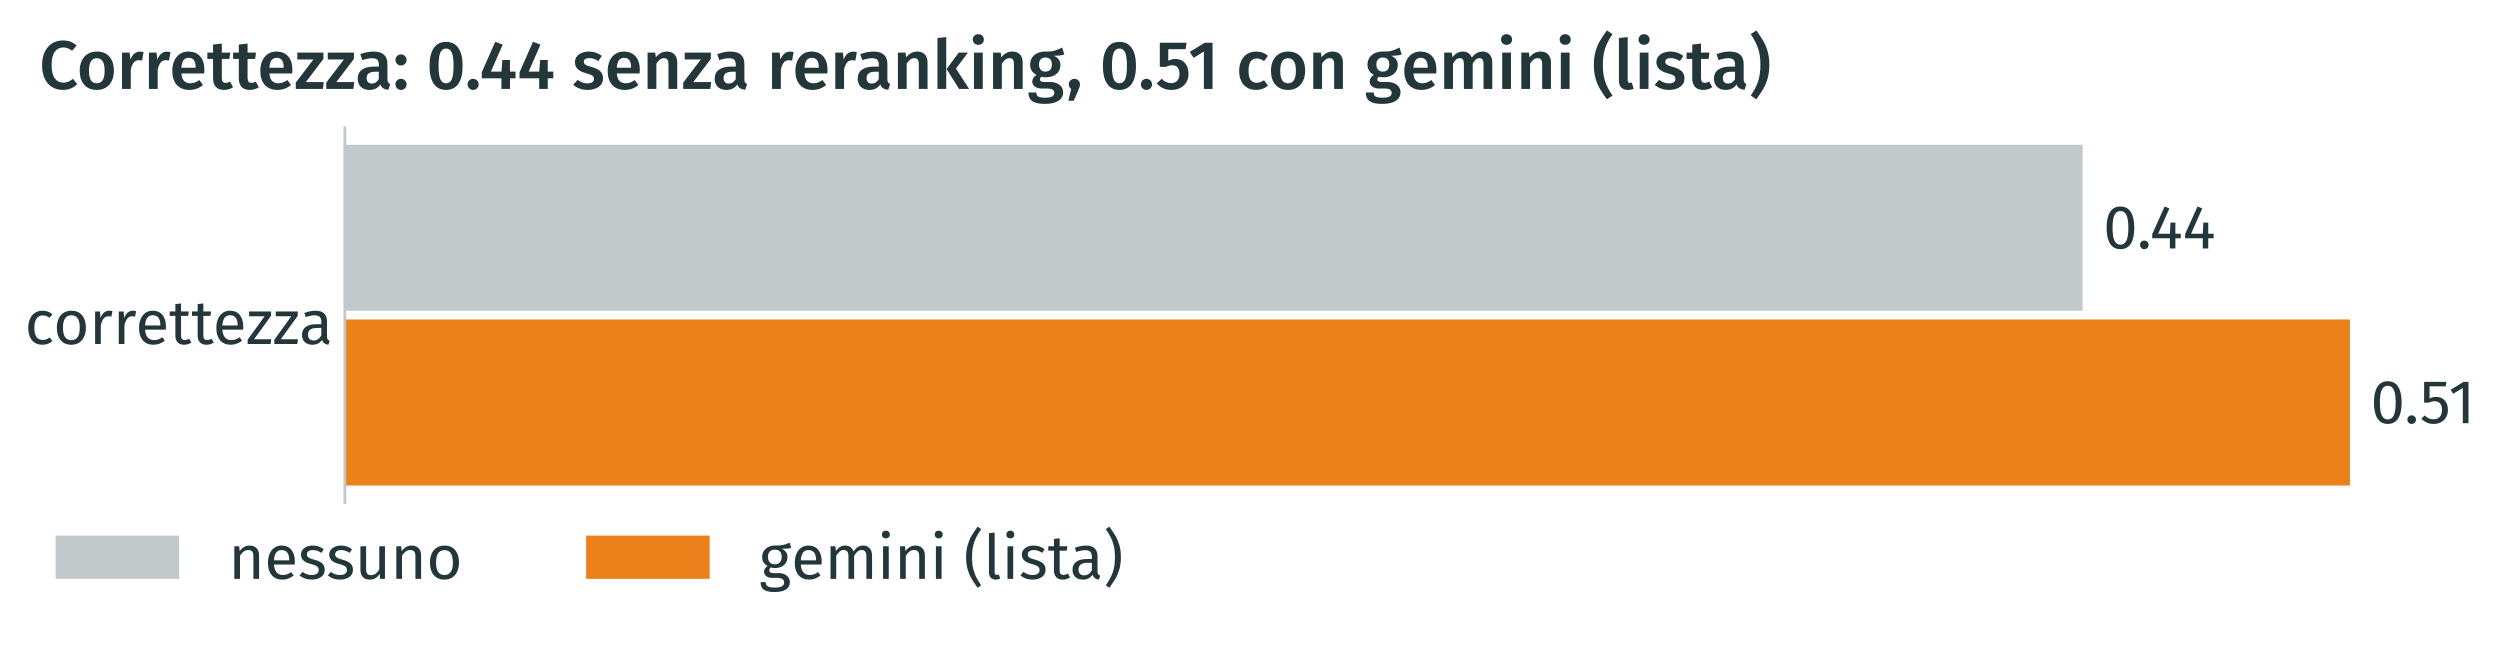
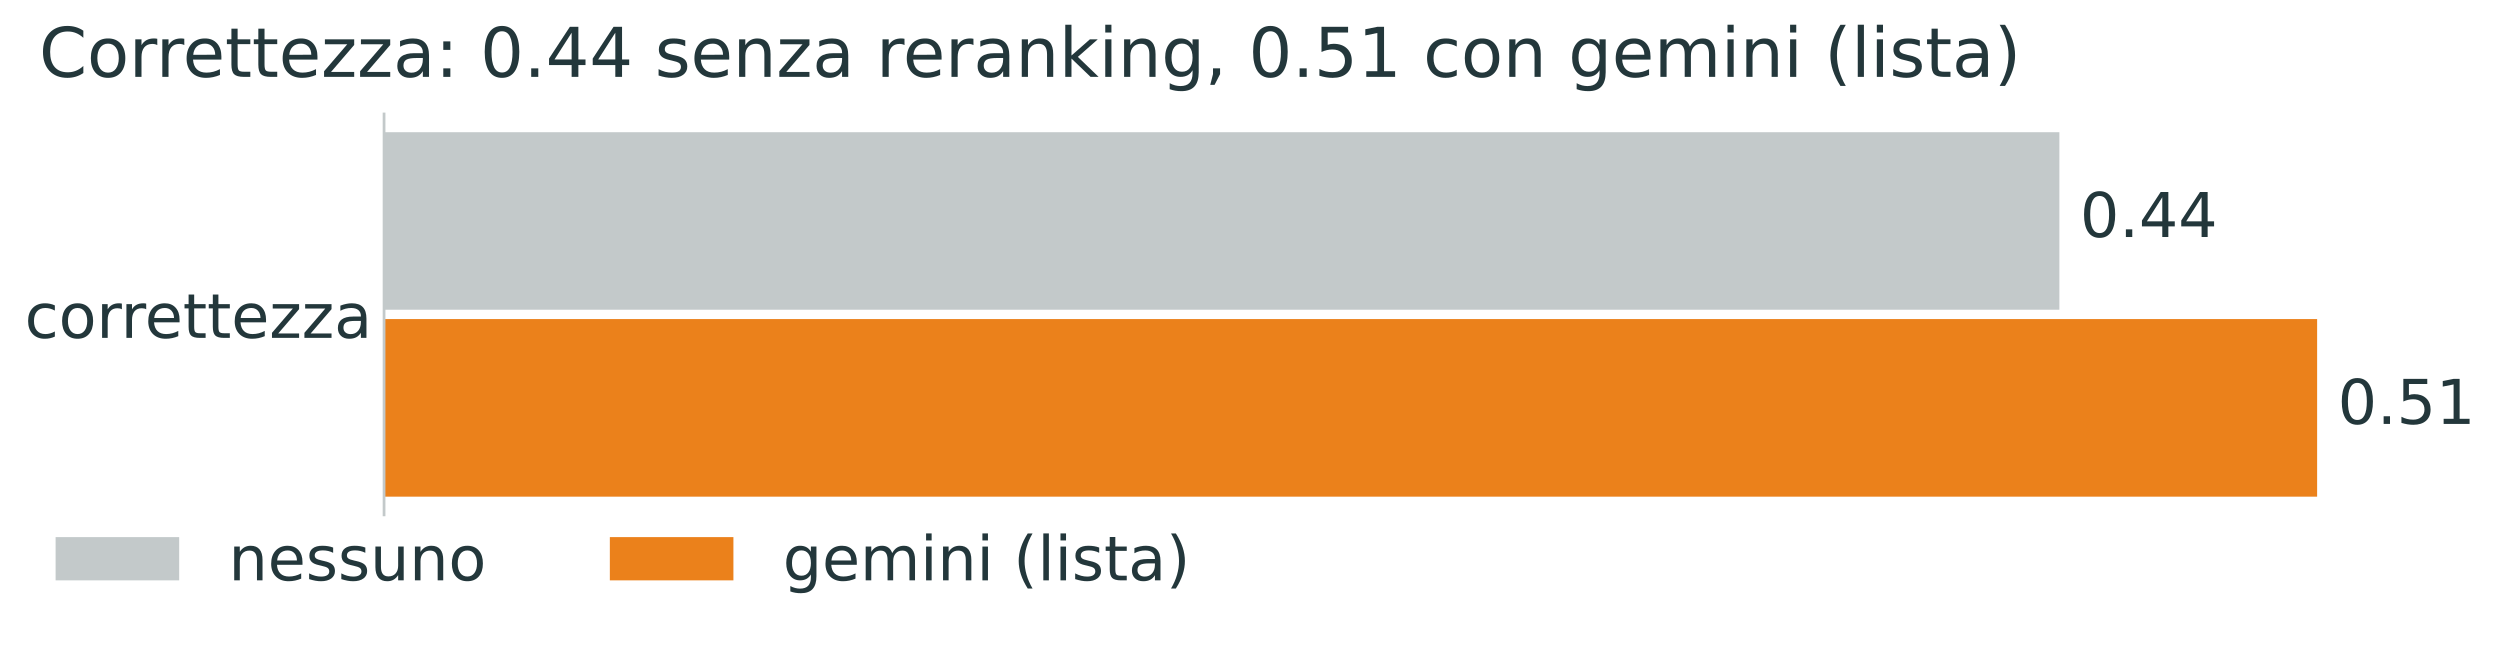
- <svg xmlns="http://www.w3.org/2000/svg" xmlns:xlink="http://www.w3.org/1999/xlink" width="728.28pt" height="189.6pt" viewBox="0 0 728.28 189.6" version="1.1">
+ <svg xmlns="http://www.w3.org/2000/svg" xmlns:xlink="http://www.w3.org/1999/xlink" width="728.327pt" height="189.6pt" viewBox="0 0 728.327 189.6" version="1.1">
  <defs>
    <style type="text/css">*{stroke-linejoin: round; stroke-linecap: butt}</style>
  </defs>
  <g id="figure_1">
    <g id="patch_1">
-       <path d="M 0 189.6  L 728.28 189.6  L 728.28 0  L 0 0  L 0 189.6  z " style="fill: none" />
+       <path d="M 0 189.6  L 728.327 189.6  L 728.327 0  L 0 0  L 0 189.6  z " style="fill: none" />
    </g>
    <g id="axes_1">
      <g id="patch_2">
-         <path d="M 100.45 146.399  L 713.779 146.399  L 713.779 37.2  L 100.45 37.2  L 100.45 146.399  z " style="fill: none" />
+         <path d="M 111.888 149.998  L 703.207 149.998  L 703.207 33.202  L 111.888 33.202  L 111.888 149.998  z " style="fill: none" />
      </g>
      <g id="patch_3">
-         <path d="M 100.45 42.164  L 606.69 42.164  L 606.69 90.527  L 100.45 90.527  z " clip-path="url(#p88e0fbfe4e)" style="fill: #c3c9ca" />
+         <path d="M 111.888 38.511  L 599.961 38.511  L 599.961 90.239  L 111.888 90.239  z " clip-path="url(#pc323a0e33f)" style="fill: #c3c9ca" />
      </g>
      <g id="patch_4">
-         <path d="M 100.45 93.072  L 684.573 93.072  L 684.573 141.435  L 100.45 141.435  z " clip-path="url(#p88e0fbfe4e)" style="fill: #eb811b" />
+         <path d="M 111.888 92.961  L 675.049 92.961  L 675.049 144.689  L 111.888 144.689  z " clip-path="url(#pc323a0e33f)" style="fill: #eb811b" />
      </g>
      <g id="matplotlib.axis_1">
        <g id="ytick_1">
          <g id="line2d_1" />
          <g id="text_1">
-             <g style="fill: #23373b" transform="translate(7.2 100.2148) scale(0.18 -0.18)">
+             <g style="fill: #23373b" transform="translate(7.2 98.43773) scale(0.18 -0.18)">
              <defs>
-                 <path id="FiraSans-Regular-18c" d="M 1837 3450  Q 2138 3450 2387 3363  Q 2637 3277 2867 3085  L 2586 2714  Q 2406 2842 2236 2902  Q 2067 2963 1862 2963  Q 1453 2963 1225 2636  Q 998 2310 998 1670  Q 998 1030 1222 726  Q 1446 422 1862 422  Q 2061 422 2227 483  Q 2394 544 2598 678  L 2867 294  Q 2406 -77 1837 -77  Q 1152 -77 758 384  Q 365 845 365 1658  Q 365 2195 544 2598  Q 723 3002 1052 3226  Q 1382 3450 1837 3450  z " transform="scale(0.015625)" />
-                 <path id="FiraSans-Regular-247" d="M 1875 3450  Q 2586 3450 2979 2976  Q 3373 2502 3373 1690  Q 3373 1165 3193 765  Q 3014 365 2675 144  Q 2336 -77 1869 -77  Q 1158 -77 761 396  Q 365 870 365 1683  Q 365 2208 544 2608  Q 723 3008 1062 3229  Q 1402 3450 1875 3450  z M 1875 2976  Q 998 2976 998 1683  Q 998 397 1869 397  Q 2739 397 2739 1690  Q 2739 2976 1875 2976  z " transform="scale(0.015625)" />
-                 <path id="FiraSans-Regular-27f" d="M 2054 3450  Q 2234 3450 2387 3411  L 2278 2835  Q 2125 2874 1984 2874  Q 1670 2874 1478 2643  Q 1286 2413 1178 1926  L 1178 0  L 589 0  L 589 3373  L 1094 3373  L 1152 2688  Q 1286 3066 1516 3258  Q 1747 3450 2054 3450  z " transform="scale(0.015625)" />
-                 <path id="FiraSans-Regular-1ab" d="M 3155 1786  Q 3155 1638 3142 1485  L 992 1485  Q 1030 928 1273 665  Q 1517 403 1901 403  Q 2144 403 2349 473  Q 2554 544 2778 698  L 3034 346  Q 2496 -77 1856 -77  Q 1152 -77 758 384  Q 365 845 365 1651  Q 365 2176 534 2582  Q 704 2989 1021 3219  Q 1338 3450 1766 3450  Q 2438 3450 2796 3008  Q 3155 2566 3155 1786  z M 2573 1958  Q 2573 2458 2374 2720  Q 2176 2982 1779 2982  Q 1056 2982 992 1920  L 2573 1920  L 2573 1958  z " transform="scale(0.015625)" />
-                 <path id="FiraSans-Regular-29d" d="M 2310 154  Q 1978 -77 1555 -77  Q 1126 -77 886 169  Q 646 416 646 883  L 646 2918  L 58 2918  L 58 3373  L 646 3373  L 646 4134  L 1235 4205  L 1235 3373  L 2035 3373  L 1971 2918  L 1235 2918  L 1235 909  Q 1235 646 1328 528  Q 1421 410 1638 410  Q 1837 410 2086 544  L 2310 154  z " transform="scale(0.015625)" />
-                 <path id="FiraSans-Regular-2f5" d="M 2586 2925  L 826 493  L 2605 493  L 2534 0  L 160 0  L 160 442  L 1914 2874  L 307 2874  L 307 3373  L 2586 3373  L 2586 2925  z " transform="scale(0.015625)" />
-                 <path id="FiraSans-Regular-15a" d="M 2848 787  Q 2848 582 2918 483  Q 2989 384 3130 333  L 2995 -77  Q 2733 -45 2573 70  Q 2413 186 2336 429  Q 1997 -77 1331 -77  Q 832 -77 544 204  Q 256 486 256 941  Q 256 1478 643 1766  Q 1030 2054 1741 2054  L 2259 2054  L 2259 2304  Q 2259 2662 2086 2816  Q 1914 2970 1555 2970  Q 1184 2970 646 2790  L 499 3219  Q 1126 3450 1664 3450  Q 2259 3450 2553 3158  Q 2848 2867 2848 2330  L 2848 787  z M 1466 365  Q 1971 365 2259 890  L 2259 1664  L 1818 1664  Q 883 1664 883 973  Q 883 672 1030 518  Q 1178 365 1466 365  z " transform="scale(0.015625)" />
+                 <path id="DejaVuSans-46" d="M 3122 3366  L 3122 2828  Q 2878 2963 2633 3030  Q 2388 3097 2138 3097  Q 1578 3097 1268 2742  Q 959 2388 959 1747  Q 959 1106 1268 751  Q 1578 397 2138 397  Q 2388 397 2633 464  Q 2878 531 3122 666  L 3122 134  Q 2881 22 2623 -34  Q 2366 -91 2075 -91  Q 1284 -91 818 406  Q 353 903 353 1747  Q 353 2603 823 3093  Q 1294 3584 2113 3584  Q 2378 3584 2631 3529  Q 2884 3475 3122 3366  z " transform="scale(0.015625)" />
+                 <path id="DejaVuSans-52" d="M 1959 3097  Q 1497 3097 1228 2736  Q 959 2375 959 1747  Q 959 1119 1226 758  Q 1494 397 1959 397  Q 2419 397 2687 759  Q 2956 1122 2956 1747  Q 2956 2369 2687 2733  Q 2419 3097 1959 3097  z M 1959 3584  Q 2709 3584 3137 3096  Q 3566 2609 3566 1747  Q 3566 888 3137 398  Q 2709 -91 1959 -91  Q 1206 -91 779 398  Q 353 888 353 1747  Q 353 2609 779 3096  Q 1206 3584 1959 3584  z " transform="scale(0.015625)" />
+                 <path id="DejaVuSans-55" d="M 2631 2963  Q 2534 3019 2420 3045  Q 2306 3072 2169 3072  Q 1681 3072 1420 2755  Q 1159 2438 1159 1844  L 1159 0  L 581 0  L 581 3500  L 1159 3500  L 1159 2956  Q 1341 3275 1631 3429  Q 1922 3584 2338 3584  Q 2397 3584 2469 3576  Q 2541 3569 2628 3553  L 2631 2963  z " transform="scale(0.015625)" />
+                 <path id="DejaVuSans-48" d="M 3597 1894  L 3597 1613  L 953 1613  Q 991 1019 1311 708  Q 1631 397 2203 397  Q 2534 397 2845 478  Q 3156 559 3463 722  L 3463 178  Q 3153 47 2828 -22  Q 2503 -91 2169 -91  Q 1331 -91 842 396  Q 353 884 353 1716  Q 353 2575 817 3079  Q 1281 3584 2069 3584  Q 2775 3584 3186 3129  Q 3597 2675 3597 1894  z M 3022 2063  Q 3016 2534 2758 2815  Q 2500 3097 2075 3097  Q 1594 3097 1305 2825  Q 1016 2553 972 2059  L 3022 2063  z " transform="scale(0.015625)" />
+                 <path id="DejaVuSans-57" d="M 1172 4494  L 1172 3500  L 2356 3500  L 2356 3053  L 1172 3053  L 1172 1153  Q 1172 725 1289 603  Q 1406 481 1766 481  L 2356 481  L 2356 0  L 1766 0  Q 1100 0 847 248  Q 594 497 594 1153  L 594 3053  L 172 3053  L 172 3500  L 594 3500  L 594 4494  L 1172 4494  z " transform="scale(0.015625)" />
+                 <path id="DejaVuSans-5d" d="M 353 3500  L 3084 3500  L 3084 2975  L 922 459  L 3084 459  L 3084 0  L 275 0  L 275 525  L 2438 3041  L 353 3041  L 353 3500  z " transform="scale(0.015625)" />
+                 <path id="DejaVuSans-44" d="M 2194 1759  Q 1497 1759 1228 1600  Q 959 1441 959 1056  Q 959 750 1161 570  Q 1363 391 1709 391  Q 2188 391 2477 730  Q 2766 1069 2766 1631  L 2766 1759  L 2194 1759  z M 3341 1997  L 3341 0  L 2766 0  L 2766 531  Q 2569 213 2275 61  Q 1981 -91 1556 -91  Q 1019 -91 701 211  Q 384 513 384 1019  Q 384 1609 779 1909  Q 1175 2209 1959 2209  L 2766 2209  L 2766 2266  Q 2766 2663 2505 2880  Q 2244 3097 1772 3097  Q 1472 3097 1187 3025  Q 903 2953 641 2809  L 641 3341  Q 956 3463 1253 3523  Q 1550 3584 1831 3584  Q 2591 3584 2966 3190  Q 3341 2797 3341 1997  z " transform="scale(0.015625)" />
              </defs>
-               <use xlink:href="#FiraSans-Regular-18c" />
-               <use xlink:href="#FiraSans-Regular-247" transform="translate(46.29688 0)" />
-               <use xlink:href="#FiraSans-Regular-27f" transform="translate(104.7031 0)" />
-               <use xlink:href="#FiraSans-Regular-27f" transform="translate(143 0)" />
-               <use xlink:href="#FiraSans-Regular-1ab" transform="translate(179.2969 0)" />
-               <use xlink:href="#FiraSans-Regular-29d" transform="translate(233.7031 0)" />
-               <use xlink:href="#FiraSans-Regular-29d" transform="translate(269.7969 0)" />
-               <use xlink:href="#FiraSans-Regular-1ab" transform="translate(304.3906 0)" />
-               <use xlink:href="#FiraSans-Regular-2f5" transform="translate(358.2969 0)" />
-               <use xlink:href="#FiraSans-Regular-2f5" transform="translate(401.5 0)" />
-               <use xlink:href="#FiraSans-Regular-15a" transform="translate(444.7031 0)" />
+               <use xlink:href="#DejaVuSans-46" />
+               <use xlink:href="#DejaVuSans-52" transform="translate(54.98438 0)" />
+               <use xlink:href="#DejaVuSans-55" transform="translate(116.1719 0)" />
+               <use xlink:href="#DejaVuSans-55" transform="translate(155.5312 0)" />
+               <use xlink:href="#DejaVuSans-48" transform="translate(194.4375 0)" />
+               <use xlink:href="#DejaVuSans-57" transform="translate(255.9688 0)" />
+               <use xlink:href="#DejaVuSans-57" transform="translate(295.1719 0)" />
+               <use xlink:href="#DejaVuSans-48" transform="translate(334.375 0)" />
+               <use xlink:href="#DejaVuSans-5d" transform="translate(395.9062 0)" />
+               <use xlink:href="#DejaVuSans-5d" transform="translate(448.3906 0)" />
+               <use xlink:href="#DejaVuSans-44" transform="translate(500.875 0)" />
            </g>
          </g>
        </g>
      </g>
      <g id="patch_5">
-         <path d="M 100.45 146.399  L 100.45 37.2  " style="fill: none; stroke: #c3c9ca; stroke-width: 0.8; stroke-linejoin: miter; stroke-linecap: square" />
+         <path d="M 111.888 149.998  L 111.888 33.202  " style="fill: none; stroke: #c3c9ca; stroke-width: 0.8; stroke-linejoin: miter; stroke-linecap: square" />
      </g>
      <g id="text_2">
-         <g style="fill: #23373b" transform="translate(612.6895 72.37555) scale(0.18 -0.18)">
+         <g style="fill: #23373b" transform="translate(605.9611 69.05054) scale(0.18 -0.18)">
          <defs>
-             <path id="FiraSans-Regular-874" d="M 1786 4346  Q 2496 4346 2857 3779  Q 3219 3213 3219 2138  Q 3219 1062 2857 492  Q 2496 -77 1786 -77  Q 1075 -77 713 492  Q 352 1062 352 2138  Q 352 3213 713 3779  Q 1075 4346 1786 4346  z M 1786 3878  Q 1370 3878 1168 3468  Q 966 3059 966 2138  Q 966 1216 1168 803  Q 1370 390 1786 390  Q 2195 390 2400 803  Q 2605 1216 2605 2138  Q 2605 3053 2400 3465  Q 2195 3878 1786 3878  z " transform="scale(0.015625)" />
-             <path id="FiraSans-Regular-8d9" d="M 762 813  Q 954 813 1082 685  Q 1210 557 1210 371  Q 1210 186 1082 54  Q 954 -77 762 -77  Q 576 -77 448 54  Q 320 186 320 371  Q 320 557 448 685  Q 576 813 762 813  z " transform="scale(0.015625)" />
-             <path id="FiraSans-Regular-888" d="M 3213 1056  L 2656 1056  L 2656 0  L 2086 0  L 2086 1056  L 256 1056  L 256 1478  L 1542 4346  L 2035 4141  L 877 1523  L 2093 1523  L 2144 2675  L 2656 2675  L 2656 1523  L 3213 1523  L 3213 1056  z " transform="scale(0.015625)" />
+             <path id="DejaVuSans-13" d="M 2034 4250  Q 1547 4250 1301 3770  Q 1056 3291 1056 2328  Q 1056 1369 1301 889  Q 1547 409 2034 409  Q 2525 409 2770 889  Q 3016 1369 3016 2328  Q 3016 3291 2770 3770  Q 2525 4250 2034 4250  z M 2034 4750  Q 2819 4750 3233 4129  Q 3647 3509 3647 2328  Q 3647 1150 3233 529  Q 2819 -91 2034 -91  Q 1250 -91 836 529  Q 422 1150 422 2328  Q 422 3509 836 4129  Q 1250 4750 2034 4750  z " transform="scale(0.015625)" />
+             <path id="DejaVuSans-11" d="M 684 794  L 1344 794  L 1344 0  L 684 0  L 684 794  z " transform="scale(0.015625)" />
+             <path id="DejaVuSans-17" d="M 2419 4116  L 825 1625  L 2419 1625  L 2419 4116  z M 2253 4666  L 3047 4666  L 3047 1625  L 3713 1625  L 3713 1100  L 3047 1100  L 3047 0  L 2419 0  L 2419 1100  L 313 1100  L 313 1709  L 2253 4666  z " transform="scale(0.015625)" />
          </defs>
-           <use xlink:href="#FiraSans-Regular-874" />
-           <use xlink:href="#FiraSans-Regular-8d9" transform="translate(54.59375 0)" />
-           <use xlink:href="#FiraSans-Regular-888" transform="translate(75.29688 0)" />
-           <use xlink:href="#FiraSans-Regular-888" transform="translate(128.5 0)" />
+           <use xlink:href="#DejaVuSans-13" />
+           <use xlink:href="#DejaVuSans-11" transform="translate(63.625 0)" />
+           <use xlink:href="#DejaVuSans-17" transform="translate(95.40625 0)" />
+           <use xlink:href="#DejaVuSans-17" transform="translate(159.0312 0)" />
        </g>
      </g>
      <g id="text_3">
-         <g style="fill: #23373b" transform="translate(690.5726 123.284) scale(0.18 -0.18)">
+         <g style="fill: #23373b" transform="translate(681.0493 123.5007) scale(0.18 -0.18)">
          <defs>
-             <path id="FiraSans-Regular-88c" d="M 2688 3821  L 1018 3821  L 1018 2560  Q 1344 2726 1702 2726  Q 2253 2726 2585 2364  Q 2918 2003 2918 1370  Q 2918 947 2732 617  Q 2547 288 2211 105  Q 1875 -77 1434 -77  Q 1043 -77 736 60  Q 429 198 166 467  L 512 806  Q 717 602 934 502  Q 1152 403 1427 403  Q 1837 403 2070 659  Q 2304 915 2304 1382  Q 2304 1850 2093 2061  Q 1882 2272 1523 2272  Q 1357 2272 1216 2237  Q 1075 2202 915 2125  L 454 2125  L 454 4282  L 2771 4282  L 2688 3821  z " transform="scale(0.015625)" />
-             <path id="FiraSans-Regular-87c" d="M 2067 0  L 1478 0  L 1478 3654  L 480 3046  L 224 3462  L 1549 4282  L 2067 4282  L 2067 0  z " transform="scale(0.015625)" />
+             <path id="DejaVuSans-18" d="M 691 4666  L 3169 4666  L 3169 4134  L 1269 4134  L 1269 2991  Q 1406 3038 1543 3061  Q 1681 3084 1819 3084  Q 2600 3084 3056 2656  Q 3513 2228 3513 1497  Q 3513 744 3044 326  Q 2575 -91 1722 -91  Q 1428 -91 1123 -41  Q 819 9 494 109  L 494 744  Q 775 591 1075 516  Q 1375 441 1709 441  Q 2250 441 2565 725  Q 2881 1009 2881 1497  Q 2881 1984 2565 2268  Q 2250 2553 1709 2553  Q 1456 2553 1204 2497  Q 953 2441 691 2322  L 691 4666  z " transform="scale(0.015625)" />
+             <path id="DejaVuSans-14" d="M 794 531  L 1825 531  L 1825 4091  L 703 3866  L 703 4441  L 1819 4666  L 2450 4666  L 2450 531  L 3481 531  L 3481 0  L 794 0  L 794 531  z " transform="scale(0.015625)" />
          </defs>
-           <use xlink:href="#FiraSans-Regular-874" />
-           <use xlink:href="#FiraSans-Regular-8d9" transform="translate(54.59375 0)" />
-           <use xlink:href="#FiraSans-Regular-88c" transform="translate(79.59375 0)" />
-           <use xlink:href="#FiraSans-Regular-87c" transform="translate(126.1875 0)" />
+           <use xlink:href="#DejaVuSans-13" />
+           <use xlink:href="#DejaVuSans-11" transform="translate(63.625 0)" />
+           <use xlink:href="#DejaVuSans-18" transform="translate(95.40625 0)" />
+           <use xlink:href="#DejaVuSans-14" transform="translate(159.0312 0)" />
        </g>
      </g>
    </g>
    <g id="text_4">
-       <g style="fill: #23373b" transform="translate(11.39976 25.9) scale(0.2 -0.2)">
+       <g style="fill: #23373b" transform="translate(11.39976 22.39688) scale(0.2 -0.2)">
        <defs>
-           <path id="FiraSans-Medium-2f" d="M 2208 4518  Q 2611 4518 2912 4403  Q 3213 4288 3501 4051  L 3072 3552  Q 2682 3866 2253 3866  Q 1760 3866 1462 3469  Q 1165 3072 1165 2221  Q 1165 1389 1459 985  Q 1754 582 2253 582  Q 2515 582 2720 675  Q 2925 768 3155 941  L 3552 442  Q 3328 211 2985 57  Q 2643 -96 2221 -96  Q 1645 -96 1203 173  Q 762 442 518 963  Q 275 1485 275 2221  Q 275 2944 528 3462  Q 781 3981 1219 4249  Q 1658 4518 2208 4518  z " transform="scale(0.015625)" />
-           <path id="FiraSans-Medium-247" d="M 1875 3482  Q 2624 3482 3043 3005  Q 3462 2528 3462 1696  Q 3462 1165 3270 758  Q 3078 352 2720 128  Q 2362 -96 1869 -96  Q 1120 -96 697 381  Q 275 858 275 1696  Q 275 2227 467 2630  Q 659 3034 1020 3258  Q 1382 3482 1875 3482  z M 1875 2861  Q 1139 2861 1139 1696  Q 1139 1094 1321 809  Q 1504 525 1869 525  Q 2234 525 2416 813  Q 2598 1101 2598 1696  Q 2598 2291 2416 2576  Q 2234 2861 1875 2861  z " transform="scale(0.015625)" />
-           <path id="FiraSans-Medium-27f" d="M 2150 3475  Q 2336 3475 2490 3430  L 2349 2637  Q 2195 2675 2048 2675  Q 1747 2675 1574 2460  Q 1402 2246 1299 1805  L 1299 0  L 480 0  L 480 3386  L 1190 3386  L 1267 2720  Q 1389 3085 1619 3280  Q 1850 3475 2150 3475  z " transform="scale(0.015625)" />
-           <path id="FiraSans-Medium-1ab" d="M 3270 1773  Q 3270 1709 3251 1440  L 1126 1440  Q 1165 947 1382 736  Q 1600 525 1958 525  Q 2182 525 2380 598  Q 2579 672 2803 826  L 3142 358  Q 2579 -96 1888 -96  Q 1114 -96 694 377  Q 275 851 275 1670  Q 275 2189 454 2601  Q 634 3014 973 3248  Q 1312 3482 1779 3482  Q 2490 3482 2880 3030  Q 3270 2579 3270 1773  z M 2458 2010  Q 2458 2899 1798 2899  Q 1498 2899 1328 2678  Q 1158 2458 1126 1971  L 2458 1971  L 2458 2010  z " transform="scale(0.015625)" />
-           <path id="FiraSans-Medium-29d" d="M 2432 160  Q 2253 32 2032 -32  Q 1811 -96 1581 -96  Q 1082 -90 822 188  Q 563 467 563 1011  L 563 2797  L 32 2797  L 32 3386  L 563 3386  L 563 4134  L 1382 4230  L 1382 3386  L 2170 3386  L 2086 2797  L 1382 2797  L 1382 1030  Q 1382 781 1468 672  Q 1555 563 1741 563  Q 1926 563 2144 685  L 2432 160  z " transform="scale(0.015625)" />
-           <path id="FiraSans-Medium-2f5" d="M 2694 2797  L 1056 640  L 2726 640  L 2643 0  L 115 0  L 115 589  L 1760 2746  L 256 2746  L 256 3386  L 2694 3386  L 2694 2797  z " transform="scale(0.015625)" />
-           <path id="FiraSans-Medium-15a" d="M 2976 896  Q 2976 698 3037 605  Q 3098 512 3232 461  L 3059 -83  Q 2765 -58 2585 57  Q 2406 173 2310 416  Q 1971 -96 1293 -96  Q 794 -96 499 192  Q 205 480 205 947  Q 205 1498 601 1789  Q 998 2080 1741 2080  L 2170 2080  L 2170 2272  Q 2170 2598 2019 2729  Q 1869 2861 1536 2861  Q 1171 2861 634 2682  L 448 3238  Q 1082 3482 1670 3482  Q 2976 3482 2976 2317  L 2976 896  z M 1517 499  Q 1933 499 2170 915  L 2170 1600  L 1830 1600  Q 1037 1600 1037 1011  Q 1037 768 1158 633  Q 1280 499 1517 499  z " transform="scale(0.015625)" />
-           <path id="FiraSans-Medium-8db" d="M 762 941  Q 979 941 1132 790  Q 1286 640 1286 422  Q 1286 211 1132 57  Q 979 -96 762 -96  Q 550 -96 400 57  Q 250 211 250 422  Q 250 640 397 790  Q 544 941 762 941  z M 762 3219  Q 979 3219 1132 3068  Q 1286 2918 1286 2700  Q 1286 2489 1132 2335  Q 979 2182 762 2182  Q 550 2182 400 2335  Q 250 2489 250 2700  Q 250 2918 397 3068  Q 544 3219 762 3219  z " transform="scale(0.015625)" />
-           <path id="FiraSans-Medium-3" transform="scale(0.015625)" />
-           <path id="FiraSans-Medium-874" d="M 1830 4384  Q 2586 4384 2979 3808  Q 3373 3232 3373 2150  Q 3373 1062 2979 483  Q 2586 -96 1830 -96  Q 1075 -96 681 483  Q 288 1062 288 2150  Q 288 3232 681 3808  Q 1075 4384 1830 4384  z M 1830 3763  Q 1466 3763 1299 3395  Q 1133 3027 1133 2150  Q 1133 1267 1299 896  Q 1466 525 1830 525  Q 2195 525 2361 893  Q 2528 1261 2528 2150  Q 2528 3034 2361 3398  Q 2195 3763 1830 3763  z " transform="scale(0.015625)" />
-           <path id="FiraSans-Medium-8d9" d="M 762 941  Q 979 941 1132 790  Q 1286 640 1286 422  Q 1286 211 1132 57  Q 979 -96 762 -96  Q 550 -96 400 57  Q 250 211 250 422  Q 250 640 397 790  Q 544 941 762 941  z " transform="scale(0.015625)" />
-           <path id="FiraSans-Medium-888" d="M 3360 986  L 2842 986  L 2842 0  L 2042 0  L 2042 986  L 211 986  L 211 1549  L 1466 4390  L 2163 4128  L 1062 1613  L 2048 1613  L 2131 2694  L 2842 2694  L 2842 1613  L 3360 1613  L 3360 986  z " transform="scale(0.015625)" />
-           <path id="FiraSans-Medium-28f" d="M 1562 3482  Q 2246 3482 2765 3078  L 2445 2598  Q 2010 2874 1594 2874  Q 1350 2874 1216 2781  Q 1082 2688 1082 2534  Q 1082 2419 1139 2342  Q 1197 2266 1347 2198  Q 1498 2131 1792 2048  Q 2342 1901 2608 1657  Q 2874 1414 2874 979  Q 2874 474 2464 189  Q 2054 -96 1446 -96  Q 1030 -96 688 32  Q 346 160 96 384  L 506 845  Q 947 512 1427 512  Q 1702 512 1865 621  Q 2029 730 2029 922  Q 2029 1069 1968 1155  Q 1907 1242 1750 1309  Q 1594 1376 1261 1472  Q 742 1613 499 1865  Q 256 2118 256 2496  Q 256 2778 419 3002  Q 582 3226 880 3354  Q 1178 3482 1562 3482  z " transform="scale(0.015625)" />
-           <path id="FiraSans-Medium-236" d="M 2285 3482  Q 2739 3482 2992 3210  Q 3245 2938 3245 2451  L 3245 0  L 2426 0  L 2426 2323  Q 2426 2624 2320 2745  Q 2214 2867 2010 2867  Q 1798 2867 1628 2736  Q 1459 2605 1299 2355  L 1299 0  L 480 0  L 480 3386  L 1190 3386  L 1254 2944  Q 1670 3482 2285 3482  z " transform="scale(0.015625)" />
-           <path id="FiraSans-Medium-218" d="M 1299 0  L 480 0  L 480 4742  L 1299 4832  L 1299 0  z M 2202 1894  L 3437 0  L 2496 0  L 1331 1850  L 2464 3386  L 3328 3386  L 2202 1894  z " transform="scale(0.015625)" />
-           <path id="FiraSans-Medium-1f9" d="M 883 5101  Q 1114 5101 1258 4957  Q 1402 4813 1402 4602  Q 1402 4390 1258 4249  Q 1114 4109 883 4109  Q 659 4109 515 4249  Q 371 4390 371 4602  Q 371 4813 515 4957  Q 659 5101 883 5101  z M 1299 0  L 480 0  L 480 3386  L 1299 3386  L 1299 0  z " transform="scale(0.015625)" />
-           <path id="FiraSans-Medium-1d9" d="M 3437 3206  Q 3110 3091 2458 3091  Q 2771 2950 2921 2742  Q 3072 2534 3072 2221  Q 3072 1888 2909 1632  Q 2746 1376 2435 1229  Q 2125 1082 1709 1082  Q 1478 1082 1306 1133  Q 1165 1037 1165 883  Q 1165 646 1574 646  L 2093 646  Q 2464 646 2742 524  Q 3021 403 3174 182  Q 3328 -38 3328 -314  Q 3328 -826 2893 -1110  Q 2458 -1395 1638 -1395  Q 1050 -1395 714 -1273  Q 378 -1152 237 -921  Q 96 -691 96 -333  L 832 -333  Q 832 -512 899 -614  Q 966 -717 1142 -768  Q 1318 -819 1651 -819  Q 2118 -819 2310 -704  Q 2502 -589 2502 -371  Q 2502 -179 2355 -73  Q 2208 32 1926 32  L 1414 32  Q 934 32 691 217  Q 448 403 448 685  Q 448 864 553 1030  Q 659 1197 845 1312  Q 538 1472 394 1705  Q 250 1939 250 2266  Q 250 2630 429 2905  Q 608 3181 925 3331  Q 1242 3482 1651 3482  Q 2189 3469 2518 3561  Q 2848 3654 3232 3859  L 3437 3206  z M 1664 2925  Q 1389 2925 1232 2749  Q 1075 2573 1075 2278  Q 1075 1971 1235 1792  Q 1395 1613 1677 1613  Q 1971 1613 2124 1789  Q 2278 1965 2278 2285  Q 2278 2925 1664 2925  z " transform="scale(0.015625)" />
-           <path id="FiraSans-Medium-8da" d="M 762 941  Q 986 941 1136 793  Q 1286 646 1286 422  Q 1286 301 1248 173  Q 1210 45 1120 -154  L 704 -1101  L 205 -1101  L 467 0  Q 250 147 250 429  Q 250 646 397 793  Q 544 941 762 941  z " transform="scale(0.015625)" />
-           <path id="FiraSans-Medium-88c" d="M 2810 3699  L 1197 3699  L 1197 2630  Q 1517 2790 1850 2790  Q 2208 2790 2489 2624  Q 2771 2458 2928 2144  Q 3085 1830 3085 1402  Q 3085 960 2886 621  Q 2688 282 2323 93  Q 1958 -96 1478 -96  Q 1050 -96 720 61  Q 390 218 122 512  L 589 947  Q 960 538 1459 538  Q 1824 538 2032 762  Q 2240 986 2240 1402  Q 2240 2202 1549 2202  Q 1402 2202 1274 2166  Q 1146 2131 992 2054  L 410 2054  L 410 4307  L 2906 4307  L 2810 3699  z " transform="scale(0.015625)" />
-           <path id="FiraSans-Medium-87c" d="M 2272 0  L 1466 0  L 1466 3482  L 506 2899  L 147 3450  L 1549 4307  L 2272 4307  L 2272 0  z " transform="scale(0.015625)" />
-           <path id="FiraSans-Medium-18c" d="M 1856 3482  Q 2189 3482 2454 3386  Q 2720 3290 2957 3085  L 2592 2592  Q 2419 2720 2259 2777  Q 2099 2835 1907 2835  Q 1146 2835 1146 1677  Q 1146 1088 1344 829  Q 1542 570 1907 570  Q 2086 570 2236 627  Q 2387 685 2592 813  L 2957 294  Q 2477 -96 1862 -96  Q 1376 -96 1017 118  Q 659 333 467 729  Q 275 1126 275 1664  Q 275 2202 467 2614  Q 659 3027 1017 3254  Q 1376 3482 1856 3482  z " transform="scale(0.015625)" />
-           <path id="FiraSans-Medium-230" d="M 4070 3482  Q 4480 3482 4723 3203  Q 4966 2925 4966 2451  L 4966 0  L 4147 0  L 4147 2323  Q 4147 2867 3776 2867  Q 3578 2867 3434 2742  Q 3290 2618 3136 2355  L 3136 0  L 2317 0  L 2317 2323  Q 2317 2867 1946 2867  Q 1741 2867 1597 2742  Q 1453 2618 1299 2355  L 1299 0  L 480 0  L 480 3386  L 1190 3386  L 1254 2944  Q 1638 3482 2234 3482  Q 2528 3482 2742 3331  Q 2957 3181 3053 2912  Q 3258 3187 3504 3334  Q 3750 3482 4070 3482  z " transform="scale(0.015625)" />
-           <path id="FiraSans-Medium-8f2" d="M 1920 5101  Q 1446 4422 1232 3785  Q 1018 3149 1018 2240  Q 1018 1338 1232 698  Q 1446 58 1920 -621  L 1395 -973  Q 979 -390 739 16  Q 499 422 339 976  Q 179 1530 179 2240  Q 179 2950 339 3504  Q 499 4058 739 4464  Q 979 4870 1395 5453  L 1920 5101  z " transform="scale(0.015625)" />
-           <path id="FiraSans-Medium-21e" d="M 1267 -96  Q 877 -96 659 131  Q 442 358 442 774  L 442 4742  L 1261 4832  L 1261 800  Q 1261 678 1305 620  Q 1350 563 1453 563  Q 1555 563 1638 595  L 1818 19  Q 1562 -96 1267 -96  z " transform="scale(0.015625)" />
-           <path id="FiraSans-Medium-8f4" d="M 678 5453  Q 1094 4877 1334 4467  Q 1574 4058 1734 3507  Q 1894 2957 1894 2240  Q 1894 1523 1734 972  Q 1574 422 1334 12  Q 1094 -397 678 -973  L 160 -621  Q 627 58 844 698  Q 1062 1338 1062 2240  Q 1062 3142 844 3779  Q 627 4416 160 5101  L 678 5453  z " transform="scale(0.015625)" />
+           <path id="DejaVuSans-26" d="M 4122 4306  L 4122 3641  Q 3803 3938 3442 4084  Q 3081 4231 2675 4231  Q 1875 4231 1450 3742  Q 1025 3253 1025 2328  Q 1025 1406 1450 917  Q 1875 428 2675 428  Q 3081 428 3442 575  Q 3803 722 4122 1019  L 4122 359  Q 3791 134 3420 21  Q 3050 -91 2638 -91  Q 1578 -91 968 557  Q 359 1206 359 2328  Q 359 3453 968 4101  Q 1578 4750 2638 4750  Q 3056 4750 3426 4639  Q 3797 4528 4122 4306  z " transform="scale(0.015625)" />
+           <path id="DejaVuSans-1d" d="M 750 794  L 1409 794  L 1409 0  L 750 0  L 750 794  z M 750 3309  L 1409 3309  L 1409 2516  L 750 2516  L 750 3309  z " transform="scale(0.015625)" />
+           <path id="DejaVuSans-3" transform="scale(0.015625)" />
+           <path id="DejaVuSans-56" d="M 2834 3397  L 2834 2853  Q 2591 2978 2328 3040  Q 2066 3103 1784 3103  Q 1356 3103 1142 2972  Q 928 2841 928 2578  Q 928 2378 1081 2264  Q 1234 2150 1697 2047  L 1894 2003  Q 2506 1872 2764 1633  Q 3022 1394 3022 966  Q 3022 478 2636 193  Q 2250 -91 1575 -91  Q 1294 -91 989 -36  Q 684 19 347 128  L 347 722  Q 666 556 975 473  Q 1284 391 1588 391  Q 1994 391 2212 530  Q 2431 669 2431 922  Q 2431 1156 2273 1281  Q 2116 1406 1581 1522  L 1381 1569  Q 847 1681 609 1914  Q 372 2147 372 2553  Q 372 3047 722 3315  Q 1072 3584 1716 3584  Q 2034 3584 2315 3537  Q 2597 3491 2834 3397  z " transform="scale(0.015625)" />
+           <path id="DejaVuSans-51" d="M 3513 2113  L 3513 0  L 2938 0  L 2938 2094  Q 2938 2591 2744 2837  Q 2550 3084 2163 3084  Q 1697 3084 1428 2787  Q 1159 2491 1159 1978  L 1159 0  L 581 0  L 581 3500  L 1159 3500  L 1159 2956  Q 1366 3272 1645 3428  Q 1925 3584 2291 3584  Q 2894 3584 3203 3211  Q 3513 2838 3513 2113  z " transform="scale(0.015625)" />
+           <path id="DejaVuSans-4e" d="M 581 4863  L 1159 4863  L 1159 1991  L 2875 3500  L 3609 3500  L 1753 1863  L 3688 0  L 2938 0  L 1159 1709  L 1159 0  L 581 0  L 581 4863  z " transform="scale(0.015625)" />
+           <path id="DejaVuSans-4c" d="M 603 3500  L 1178 3500  L 1178 0  L 603 0  L 603 3500  z M 603 4863  L 1178 4863  L 1178 4134  L 603 4134  L 603 4863  z " transform="scale(0.015625)" />
+           <path id="DejaVuSans-4a" d="M 2906 1791  Q 2906 2416 2648 2759  Q 2391 3103 1925 3103  Q 1463 3103 1205 2759  Q 947 2416 947 1791  Q 947 1169 1205 825  Q 1463 481 1925 481  Q 2391 481 2648 825  Q 2906 1169 2906 1791  z M 3481 434  Q 3481 -459 3084 -895  Q 2688 -1331 1869 -1331  Q 1566 -1331 1297 -1286  Q 1028 -1241 775 -1147  L 775 -588  Q 1028 -725 1275 -790  Q 1522 -856 1778 -856  Q 2344 -856 2625 -561  Q 2906 -266 2906 331  L 2906 616  Q 2728 306 2450 153  Q 2172 0 1784 0  Q 1141 0 747 490  Q 353 981 353 1791  Q 353 2603 747 3093  Q 1141 3584 1784 3584  Q 2172 3584 2450 3431  Q 2728 3278 2906 2969  L 2906 3500  L 3481 3500  L 3481 434  z " transform="scale(0.015625)" />
+           <path id="DejaVuSans-f" d="M 750 794  L 1409 794  L 1409 256  L 897 -744  L 494 -744  L 750 256  L 750 794  z " transform="scale(0.015625)" />
+           <path id="DejaVuSans-50" d="M 3328 2828  Q 3544 3216 3844 3400  Q 4144 3584 4550 3584  Q 5097 3584 5394 3201  Q 5691 2819 5691 2113  L 5691 0  L 5113 0  L 5113 2094  Q 5113 2597 4934 2840  Q 4756 3084 4391 3084  Q 3944 3084 3684 2787  Q 3425 2491 3425 1978  L 3425 0  L 2847 0  L 2847 2094  Q 2847 2600 2669 2842  Q 2491 3084 2119 3084  Q 1678 3084 1418 2786  Q 1159 2488 1159 1978  L 1159 0  L 581 0  L 581 3500  L 1159 3500  L 1159 2956  Q 1356 3278 1631 3431  Q 1906 3584 2284 3584  Q 2666 3584 2933 3390  Q 3200 3197 3328 2828  z " transform="scale(0.015625)" />
+           <path id="DejaVuSans-b" d="M 1984 4856  Q 1566 4138 1362 3434  Q 1159 2731 1159 2009  Q 1159 1288 1364 580  Q 1569 -128 1984 -844  L 1484 -844  Q 1016 -109 783 600  Q 550 1309 550 2009  Q 550 2706 781 3412  Q 1013 4119 1484 4856  L 1984 4856  z " transform="scale(0.015625)" />
+           <path id="DejaVuSans-4f" d="M 603 4863  L 1178 4863  L 1178 0  L 603 0  L 603 4863  z " transform="scale(0.015625)" />
+           <path id="DejaVuSans-c" d="M 513 4856  L 1013 4856  Q 1481 4119 1714 3412  Q 1947 2706 1947 2009  Q 1947 1309 1714 600  Q 1481 -109 1013 -844  L 513 -844  Q 928 -128 1133 580  Q 1338 1288 1338 2009  Q 1338 2731 1133 3434  Q 928 4138 513 4856  z " transform="scale(0.015625)" />
        </defs>
-         <use xlink:href="#FiraSans-Medium-2f" />
-         <use xlink:href="#FiraSans-Medium-247" transform="translate(54.79688 0)" />
-         <use xlink:href="#FiraSans-Medium-27f" transform="translate(113.2031 0)" />
-         <use xlink:href="#FiraSans-Medium-27f" transform="translate(152.4062 0)" />
-         <use xlink:href="#FiraSans-Medium-1ab" transform="translate(189.6094 0)" />
-         <use xlink:href="#FiraSans-Medium-29d" transform="translate(244.5156 0)" />
-         <use xlink:href="#FiraSans-Medium-29d" transform="translate(282.0156 0)" />
-         <use xlink:href="#FiraSans-Medium-1ab" transform="translate(317.8125 0)" />
-         <use xlink:href="#FiraSans-Medium-2f5" transform="translate(372.0156 0)" />
-         <use xlink:href="#FiraSans-Medium-2f5" transform="translate(416.4219 0)" />
-         <use xlink:href="#FiraSans-Medium-15a" transform="translate(460.8281 0)" />
-         <use xlink:href="#FiraSans-Medium-8db" transform="translate(515.125 0)" />
-         <use xlink:href="#FiraSans-Medium-3" transform="translate(539.125 0)" />
-         <use xlink:href="#FiraSans-Medium-874" transform="translate(564.125 0)" />
-         <use xlink:href="#FiraSans-Medium-8d9" transform="translate(620.125 0)" />
-         <use xlink:href="#FiraSans-Medium-888" transform="translate(641.4219 0)" />
-         <use xlink:href="#FiraSans-Medium-888" transform="translate(696.4219 0)" />
-         <use xlink:href="#FiraSans-Medium-3" transform="translate(751.4219 0)" />
-         <use xlink:href="#FiraSans-Medium-28f" transform="translate(776.4219 0)" />
-         <use xlink:href="#FiraSans-Medium-1ab" transform="translate(823.8281 0)" />
-         <use xlink:href="#FiraSans-Medium-236" transform="translate(878.7344 0)" />
-         <use xlink:href="#FiraSans-Medium-2f5" transform="translate(936.3281 0)" />
-         <use xlink:href="#FiraSans-Medium-15a" transform="translate(980.7344 0)" />
-         <use xlink:href="#FiraSans-Medium-3" transform="translate(1035.031 0)" />
-         <use xlink:href="#FiraSans-Medium-27f" transform="translate(1060.031 0)" />
-         <use xlink:href="#FiraSans-Medium-1ab" transform="translate(1097.234 0)" />
-         <use xlink:href="#FiraSans-Medium-27f" transform="translate(1152.141 0)" />
-         <use xlink:href="#FiraSans-Medium-15a" transform="translate(1189.047 0)" />
-         <use xlink:href="#FiraSans-Medium-236" transform="translate(1243.344 0)" />
-         <use xlink:href="#FiraSans-Medium-218" transform="translate(1300.938 0)" />
-         <use xlink:href="#FiraSans-Medium-1f9" transform="translate(1354.141 0)" />
-         <use xlink:href="#FiraSans-Medium-236" transform="translate(1381.938 0)" />
-         <use xlink:href="#FiraSans-Medium-1d9" transform="translate(1439.531 0)" />
-         <use xlink:href="#FiraSans-Medium-8da" transform="translate(1495.938 0)" />
-         <use xlink:href="#FiraSans-Medium-3" transform="translate(1519.938 0)" />
-         <use xlink:href="#FiraSans-Medium-874" transform="translate(1544.938 0)" />
-         <use xlink:href="#FiraSans-Medium-8d9" transform="translate(1600.938 0)" />
-         <use xlink:href="#FiraSans-Medium-88c" transform="translate(1625.938 0)" />
-         <use xlink:href="#FiraSans-Medium-87c" transform="translate(1673.641 0)" />
-         <use xlink:href="#FiraSans-Medium-3" transform="translate(1718.641 0)" />
-         <use xlink:href="#FiraSans-Medium-18c" transform="translate(1743.641 0)" />
-         <use xlink:href="#FiraSans-Medium-247" transform="translate(1789.938 0)" />
-         <use xlink:href="#FiraSans-Medium-236" transform="translate(1848.344 0)" />
-         <use xlink:href="#FiraSans-Medium-3" transform="translate(1905.938 0)" />
-         <use xlink:href="#FiraSans-Medium-1d9" transform="translate(1930.938 0)" />
-         <use xlink:href="#FiraSans-Medium-1ab" transform="translate(1984.141 0)" />
-         <use xlink:href="#FiraSans-Medium-230" transform="translate(2039.047 0)" />
-         <use xlink:href="#FiraSans-Medium-1f9" transform="translate(2123.547 0)" />
-         <use xlink:href="#FiraSans-Medium-236" transform="translate(2151.344 0)" />
-         <use xlink:href="#FiraSans-Medium-1f9" transform="translate(2208.938 0)" />
-         <use xlink:href="#FiraSans-Medium-3" transform="translate(2236.734 0)" />
-         <use xlink:href="#FiraSans-Medium-8f2" transform="translate(2261.734 0)" />
-         <use xlink:href="#FiraSans-Medium-21e" transform="translate(2294.141 0)" />
-         <use xlink:href="#FiraSans-Medium-1f9" transform="translate(2323.844 0)" />
-         <use xlink:href="#FiraSans-Medium-28f" transform="translate(2351.641 0)" />
-         <use xlink:href="#FiraSans-Medium-29d" transform="translate(2399.047 0)" />
-         <use xlink:href="#FiraSans-Medium-15a" transform="translate(2436.25 0)" />
-         <use xlink:href="#FiraSans-Medium-8f4" transform="translate(2490.547 0)" />
+         <use xlink:href="#DejaVuSans-26" />
+         <use xlink:href="#DejaVuSans-52" transform="translate(69.82812 0)" />
+         <use xlink:href="#DejaVuSans-55" transform="translate(131.0156 0)" />
+         <use xlink:href="#DejaVuSans-55" transform="translate(170.375 0)" />
+         <use xlink:href="#DejaVuSans-48" transform="translate(209.2812 0)" />
+         <use xlink:href="#DejaVuSans-57" transform="translate(270.8125 0)" />
+         <use xlink:href="#DejaVuSans-57" transform="translate(310.0156 0)" />
+         <use xlink:href="#DejaVuSans-48" transform="translate(349.2188 0)" />
+         <use xlink:href="#DejaVuSans-5d" transform="translate(410.75 0)" />
+         <use xlink:href="#DejaVuSans-5d" transform="translate(463.2344 0)" />
+         <use xlink:href="#DejaVuSans-44" transform="translate(515.7188 0)" />
+         <use xlink:href="#DejaVuSans-1d" transform="translate(577 0)" />
+         <use xlink:href="#DejaVuSans-3" transform="translate(610.6875 0)" />
+         <use xlink:href="#DejaVuSans-13" transform="translate(642.4688 0)" />
+         <use xlink:href="#DejaVuSans-11" transform="translate(706.0938 0)" />
+         <use xlink:href="#DejaVuSans-17" transform="translate(737.875 0)" />
+         <use xlink:href="#DejaVuSans-17" transform="translate(801.5 0)" />
+         <use xlink:href="#DejaVuSans-3" transform="translate(865.125 0)" />
+         <use xlink:href="#DejaVuSans-56" transform="translate(896.9062 0)" />
+         <use xlink:href="#DejaVuSans-48" transform="translate(949 0)" />
+         <use xlink:href="#DejaVuSans-51" transform="translate(1010.531 0)" />
+         <use xlink:href="#DejaVuSans-5d" transform="translate(1073.906 0)" />
+         <use xlink:href="#DejaVuSans-44" transform="translate(1126.391 0)" />
+         <use xlink:href="#DejaVuSans-3" transform="translate(1187.672 0)" />
+         <use xlink:href="#DejaVuSans-55" transform="translate(1219.453 0)" />
+         <use xlink:href="#DejaVuSans-48" transform="translate(1258.359 0)" />
+         <use xlink:href="#DejaVuSans-55" transform="translate(1319.891 0)" />
+         <use xlink:href="#DejaVuSans-44" transform="translate(1361 0)" />
+         <use xlink:href="#DejaVuSans-51" transform="translate(1422.281 0)" />
+         <use xlink:href="#DejaVuSans-4e" transform="translate(1485.656 0)" />
+         <use xlink:href="#DejaVuSans-4c" transform="translate(1543.562 0)" />
+         <use xlink:href="#DejaVuSans-51" transform="translate(1571.344 0)" />
+         <use xlink:href="#DejaVuSans-4a" transform="translate(1634.719 0)" />
+         <use xlink:href="#DejaVuSans-f" transform="translate(1698.203 0)" />
+         <use xlink:href="#DejaVuSans-3" transform="translate(1729.984 0)" />
+         <use xlink:href="#DejaVuSans-13" transform="translate(1761.766 0)" />
+         <use xlink:href="#DejaVuSans-11" transform="translate(1825.391 0)" />
+         <use xlink:href="#DejaVuSans-18" transform="translate(1857.172 0)" />
+         <use xlink:href="#DejaVuSans-14" transform="translate(1920.797 0)" />
+         <use xlink:href="#DejaVuSans-3" transform="translate(1984.422 0)" />
+         <use xlink:href="#DejaVuSans-46" transform="translate(2016.203 0)" />
+         <use xlink:href="#DejaVuSans-52" transform="translate(2071.188 0)" />
+         <use xlink:href="#DejaVuSans-51" transform="translate(2132.375 0)" />
+         <use xlink:href="#DejaVuSans-3" transform="translate(2195.75 0)" />
+         <use xlink:href="#DejaVuSans-4a" transform="translate(2227.531 0)" />
+         <use xlink:href="#DejaVuSans-48" transform="translate(2291.016 0)" />
+         <use xlink:href="#DejaVuSans-50" transform="translate(2352.547 0)" />
+         <use xlink:href="#DejaVuSans-4c" transform="translate(2449.953 0)" />
+         <use xlink:href="#DejaVuSans-51" transform="translate(2477.734 0)" />
+         <use xlink:href="#DejaVuSans-4c" transform="translate(2541.109 0)" />
+         <use xlink:href="#DejaVuSans-3" transform="translate(2568.891 0)" />
+         <use xlink:href="#DejaVuSans-b" transform="translate(2600.672 0)" />
+         <use xlink:href="#DejaVuSans-4f" transform="translate(2639.688 0)" />
+         <use xlink:href="#DejaVuSans-4c" transform="translate(2667.469 0)" />
+         <use xlink:href="#DejaVuSans-56" transform="translate(2695.25 0)" />
+         <use xlink:href="#DejaVuSans-57" transform="translate(2747.344 0)" />
+         <use xlink:href="#DejaVuSans-44" transform="translate(2786.547 0)" />
+         <use xlink:href="#DejaVuSans-c" transform="translate(2847.828 0)" />
      </g>
    </g>
    <g id="legend_1">
      <g id="patch_6">
-         <path d="M 16.2 168.63  L 52.2 168.63  L 52.2 156.03  L 16.2 156.03  z " style="fill: #c3c9ca" />
+         <path d="M 16.2 169.076  L 52.2 169.076  L 52.2 156.476  L 16.2 156.476  z " style="fill: #c3c9ca" />
      </g>
      <g id="text_5">
-         <g style="fill: #23373b" transform="translate(66.6 168.6298) scale(0.18 -0.18)">
+         <g style="fill: #23373b" transform="translate(66.6 169.0755) scale(0.18 -0.18)">
          <defs>
-             <path id="FiraSans-Regular-236" d="M 2176 3450  Q 2637 3450 2896 3174  Q 3155 2899 3155 2419  L 3155 0  L 2566 0  L 2566 2336  Q 2566 2694 2432 2841  Q 2298 2989 2035 2989  Q 1766 2989 1561 2835  Q 1357 2682 1178 2394  L 1178 0  L 589 0  L 589 3373  L 1094 3373  L 1146 2874  Q 1325 3142 1590 3296  Q 1856 3450 2176 3450  z " transform="scale(0.015625)" />
-             <path id="FiraSans-Regular-28f" d="M 1523 3450  Q 1869 3450 2144 3354  Q 2419 3258 2669 3066  L 2419 2694  Q 2189 2842 1981 2912  Q 1773 2982 1542 2982  Q 1254 2982 1088 2864  Q 922 2746 922 2541  Q 922 2336 1078 2221  Q 1235 2106 1645 1997  Q 2208 1856 2486 1613  Q 2765 1370 2765 947  Q 2765 448 2377 185  Q 1990 -77 1434 -77  Q 666 -77 160 365  L 474 723  Q 902 397 1421 397  Q 1754 397 1949 534  Q 2144 672 2144 909  Q 2144 1082 2073 1187  Q 2003 1293 1830 1373  Q 1658 1453 1325 1542  Q 787 1683 547 1920  Q 307 2157 307 2522  Q 307 2784 464 2998  Q 621 3213 899 3331  Q 1178 3450 1523 3450  z " transform="scale(0.015625)" />
-             <path id="FiraSans-Regular-2b2" d="M 3091 0  L 2586 0  L 2541 525  Q 2349 211 2099 67  Q 1850 -77 1491 -77  Q 1050 -77 800 192  Q 550 461 550 954  L 550 3373  L 1139 3373  L 1139 1018  Q 1139 672 1260 528  Q 1382 384 1658 384  Q 2150 384 2502 966  L 2502 3373  L 3091 3373  L 3091 0  z " transform="scale(0.015625)" />
+             <path id="DejaVuSans-58" d="M 544 1381  L 544 3500  L 1119 3500  L 1119 1403  Q 1119 906 1312 657  Q 1506 409 1894 409  Q 2359 409 2629 706  Q 2900 1003 2900 1516  L 2900 3500  L 3475 3500  L 3475 0  L 2900 0  L 2900 538  Q 2691 219 2414 64  Q 2138 -91 1772 -91  Q 1169 -91 856 284  Q 544 659 544 1381  z M 1991 3584  L 1991 3584  z " transform="scale(0.015625)" />
          </defs>
-           <use xlink:href="#FiraSans-Regular-236" />
-           <use xlink:href="#FiraSans-Regular-1ab" transform="translate(57.90625 0)" />
-           <use xlink:href="#FiraSans-Regular-28f" transform="translate(112.3125 0)" />
-           <use xlink:href="#FiraSans-Regular-28f" transform="translate(158.0156 0)" />
-           <use xlink:href="#FiraSans-Regular-2b2" transform="translate(204.7188 0)" />
-           <use xlink:href="#FiraSans-Regular-236" transform="translate(262.2188 0)" />
-           <use xlink:href="#FiraSans-Regular-247" transform="translate(320.125 0)" />
+           <use xlink:href="#DejaVuSans-51" />
+           <use xlink:href="#DejaVuSans-48" transform="translate(63.375 0)" />
+           <use xlink:href="#DejaVuSans-56" transform="translate(124.9062 0)" />
+           <use xlink:href="#DejaVuSans-56" transform="translate(177 0)" />
+           <use xlink:href="#DejaVuSans-58" transform="translate(229.0938 0)" />
+           <use xlink:href="#DejaVuSans-51" transform="translate(292.4688 0)" />
+           <use xlink:href="#DejaVuSans-52" transform="translate(355.8438 0)" />
        </g>
      </g>
      <g id="patch_7">
-         <path d="M 170.736 168.63  L 206.736 168.63  L 206.736 156.03  L 170.736 156.03  z " style="fill: #eb811b" />
+         <path d="M 177.666 169.076  L 213.666 169.076  L 213.666 156.476  L 177.666 156.476  z " style="fill: #eb811b" />
      </g>
      <g id="text_6">
-         <g style="fill: #23373b" transform="translate(221.1356 168.6298) scale(0.18 -0.18)">
-           <defs>
-             <path id="FiraSans-Regular-1d9" d="M 3328 3219  Q 3136 3155 2905 3136  Q 2675 3117 2342 3117  Q 2938 2848 2938 2266  Q 2938 1760 2592 1440  Q 2246 1120 1651 1120  Q 1421 1120 1222 1184  Q 1146 1133 1101 1046  Q 1056 960 1056 870  Q 1056 595 1498 595  L 2035 595  Q 2374 595 2636 473  Q 2899 352 3043 141  Q 3187 -70 3187 -339  Q 3187 -832 2784 -1097  Q 2381 -1363 1606 -1363  Q 1062 -1363 745 -1251  Q 429 -1139 294 -915  Q 160 -691 160 -339  L 691 -339  Q 691 -544 768 -662  Q 845 -781 1043 -841  Q 1242 -902 1606 -902  Q 2138 -902 2365 -771  Q 2592 -640 2592 -378  Q 2592 -141 2413 -19  Q 2234 102 1914 102  L 1382 102  Q 954 102 733 284  Q 512 467 512 742  Q 512 909 608 1062  Q 704 1216 883 1338  Q 589 1491 451 1718  Q 314 1946 314 2272  Q 314 2611 483 2880  Q 653 3149 950 3299  Q 1248 3450 1613 3450  Q 2010 3443 2278 3478  Q 2547 3514 2723 3574  Q 2899 3635 3155 3750  L 3328 3219  z M 1613 3027  Q 1280 3027 1097 2819  Q 915 2611 915 2272  Q 915 1926 1100 1718  Q 1286 1510 1626 1510  Q 1971 1510 2153 1712  Q 2336 1914 2336 2278  Q 2336 3027 1613 3027  z " transform="scale(0.015625)" />
-             <path id="FiraSans-Regular-230" d="M 3974 3450  Q 4390 3450 4640 3171  Q 4890 2893 4890 2419  L 4890 0  L 4301 0  L 4301 2336  Q 4301 2989 3827 2989  Q 3578 2989 3405 2845  Q 3232 2701 3034 2394  L 3034 0  L 2445 0  L 2445 2336  Q 2445 2989 1971 2989  Q 1715 2989 1542 2841  Q 1370 2694 1178 2394  L 1178 0  L 589 0  L 589 3373  L 1094 3373  L 1146 2880  Q 1523 3450 2118 3450  Q 2432 3450 2653 3290  Q 2874 3130 2970 2842  Q 3168 3136 3408 3293  Q 3648 3450 3974 3450  z " transform="scale(0.015625)" />
-             <path id="FiraSans-Regular-1f9" d="M 877 4992  Q 1062 4992 1177 4877  Q 1293 4762 1293 4589  Q 1293 4416 1177 4304  Q 1062 4192 877 4192  Q 698 4192 582 4304  Q 467 4416 467 4589  Q 467 4762 582 4877  Q 698 4992 877 4992  z M 1178 0  L 589 0  L 589 3373  L 1178 3373  L 1178 0  z " transform="scale(0.015625)" />
-             <path id="FiraSans-Regular-3" transform="scale(0.015625)" />
-             <path id="FiraSans-Regular-8f2" d="M 1818 5152  Q 1485 4659 1289 4272  Q 1094 3885 982 3392  Q 870 2899 870 2240  Q 870 1587 982 1094  Q 1094 602 1289 208  Q 1485 -186 1818 -672  L 1446 -928  Q 1024 -326 797 61  Q 570 448 413 989  Q 256 1530 256 2240  Q 256 2950 413 3491  Q 570 4032 797 4419  Q 1024 4806 1446 5408  L 1818 5152  z " transform="scale(0.015625)" />
-             <path id="FiraSans-Regular-21e" d="M 1254 -77  Q 928 -77 739 118  Q 550 314 550 666  L 550 4730  L 1139 4800  L 1139 678  Q 1139 544 1187 477  Q 1235 410 1350 410  Q 1472 410 1568 448  L 1722 38  Q 1510 -77 1254 -77  z " transform="scale(0.015625)" />
-             <path id="FiraSans-Regular-8f4" d="M 627 5408  Q 1050 4806 1277 4419  Q 1504 4032 1661 3491  Q 1818 2950 1818 2240  Q 1818 1530 1661 989  Q 1504 448 1277 61  Q 1050 -326 627 -928  L 256 -672  Q 589 -186 784 208  Q 979 602 1091 1094  Q 1203 1587 1203 2240  Q 1203 2899 1091 3392  Q 979 3885 784 4272  Q 589 4659 256 5152  L 627 5408  z " transform="scale(0.015625)" />
-           </defs>
-           <use xlink:href="#FiraSans-Regular-1d9" />
-           <use xlink:href="#FiraSans-Regular-1ab" transform="translate(52 0)" />
-           <use xlink:href="#FiraSans-Regular-230" transform="translate(106.4062 0)" />
-           <use xlink:href="#FiraSans-Regular-1f9" transform="translate(191.4062 0)" />
-           <use xlink:href="#FiraSans-Regular-236" transform="translate(219 0)" />
-           <use xlink:href="#FiraSans-Regular-1f9" transform="translate(276.9062 0)" />
-           <use xlink:href="#FiraSans-Regular-3" transform="translate(304.5 0)" />
-           <use xlink:href="#FiraSans-Regular-8f2" transform="translate(331 0)" />
-           <use xlink:href="#FiraSans-Regular-21e" transform="translate(363.4062 0)" />
-           <use xlink:href="#FiraSans-Regular-1f9" transform="translate(392.8125 0)" />
-           <use xlink:href="#FiraSans-Regular-28f" transform="translate(420.4062 0)" />
-           <use xlink:href="#FiraSans-Regular-29d" transform="translate(467.1094 0)" />
-           <use xlink:href="#FiraSans-Regular-15a" transform="translate(503.2031 0)" />
-           <use xlink:href="#FiraSans-Regular-8f4" transform="translate(557.1094 0)" />
+         <g style="fill: #23373b" transform="translate(228.0656 169.0755) scale(0.18 -0.18)">
+           <use xlink:href="#DejaVuSans-4a" />
+           <use xlink:href="#DejaVuSans-48" transform="translate(63.48438 0)" />
+           <use xlink:href="#DejaVuSans-50" transform="translate(125.0156 0)" />
+           <use xlink:href="#DejaVuSans-4c" transform="translate(222.4219 0)" />
+           <use xlink:href="#DejaVuSans-51" transform="translate(250.2031 0)" />
+           <use xlink:href="#DejaVuSans-4c" transform="translate(313.5781 0)" />
+           <use xlink:href="#DejaVuSans-3" transform="translate(341.3594 0)" />
+           <use xlink:href="#DejaVuSans-b" transform="translate(373.1406 0)" />
+           <use xlink:href="#DejaVuSans-4f" transform="translate(412.1562 0)" />
+           <use xlink:href="#DejaVuSans-4c" transform="translate(439.9375 0)" />
+           <use xlink:href="#DejaVuSans-56" transform="translate(467.7188 0)" />
+           <use xlink:href="#DejaVuSans-57" transform="translate(519.8125 0)" />
+           <use xlink:href="#DejaVuSans-44" transform="translate(559.0156 0)" />
+           <use xlink:href="#DejaVuSans-c" transform="translate(620.2969 0)" />
        </g>
      </g>
    </g>
  </g>
  <defs>
-     <clipPath id="p88e0fbfe4e">
-       <rect x="100.45" y="37.2" width="613.329" height="109.199" />
+     <clipPath id="pc323a0e33f">
+       <rect x="111.888" y="33.202" width="591.319" height="116.796" />
    </clipPath>
  </defs>
</svg>
